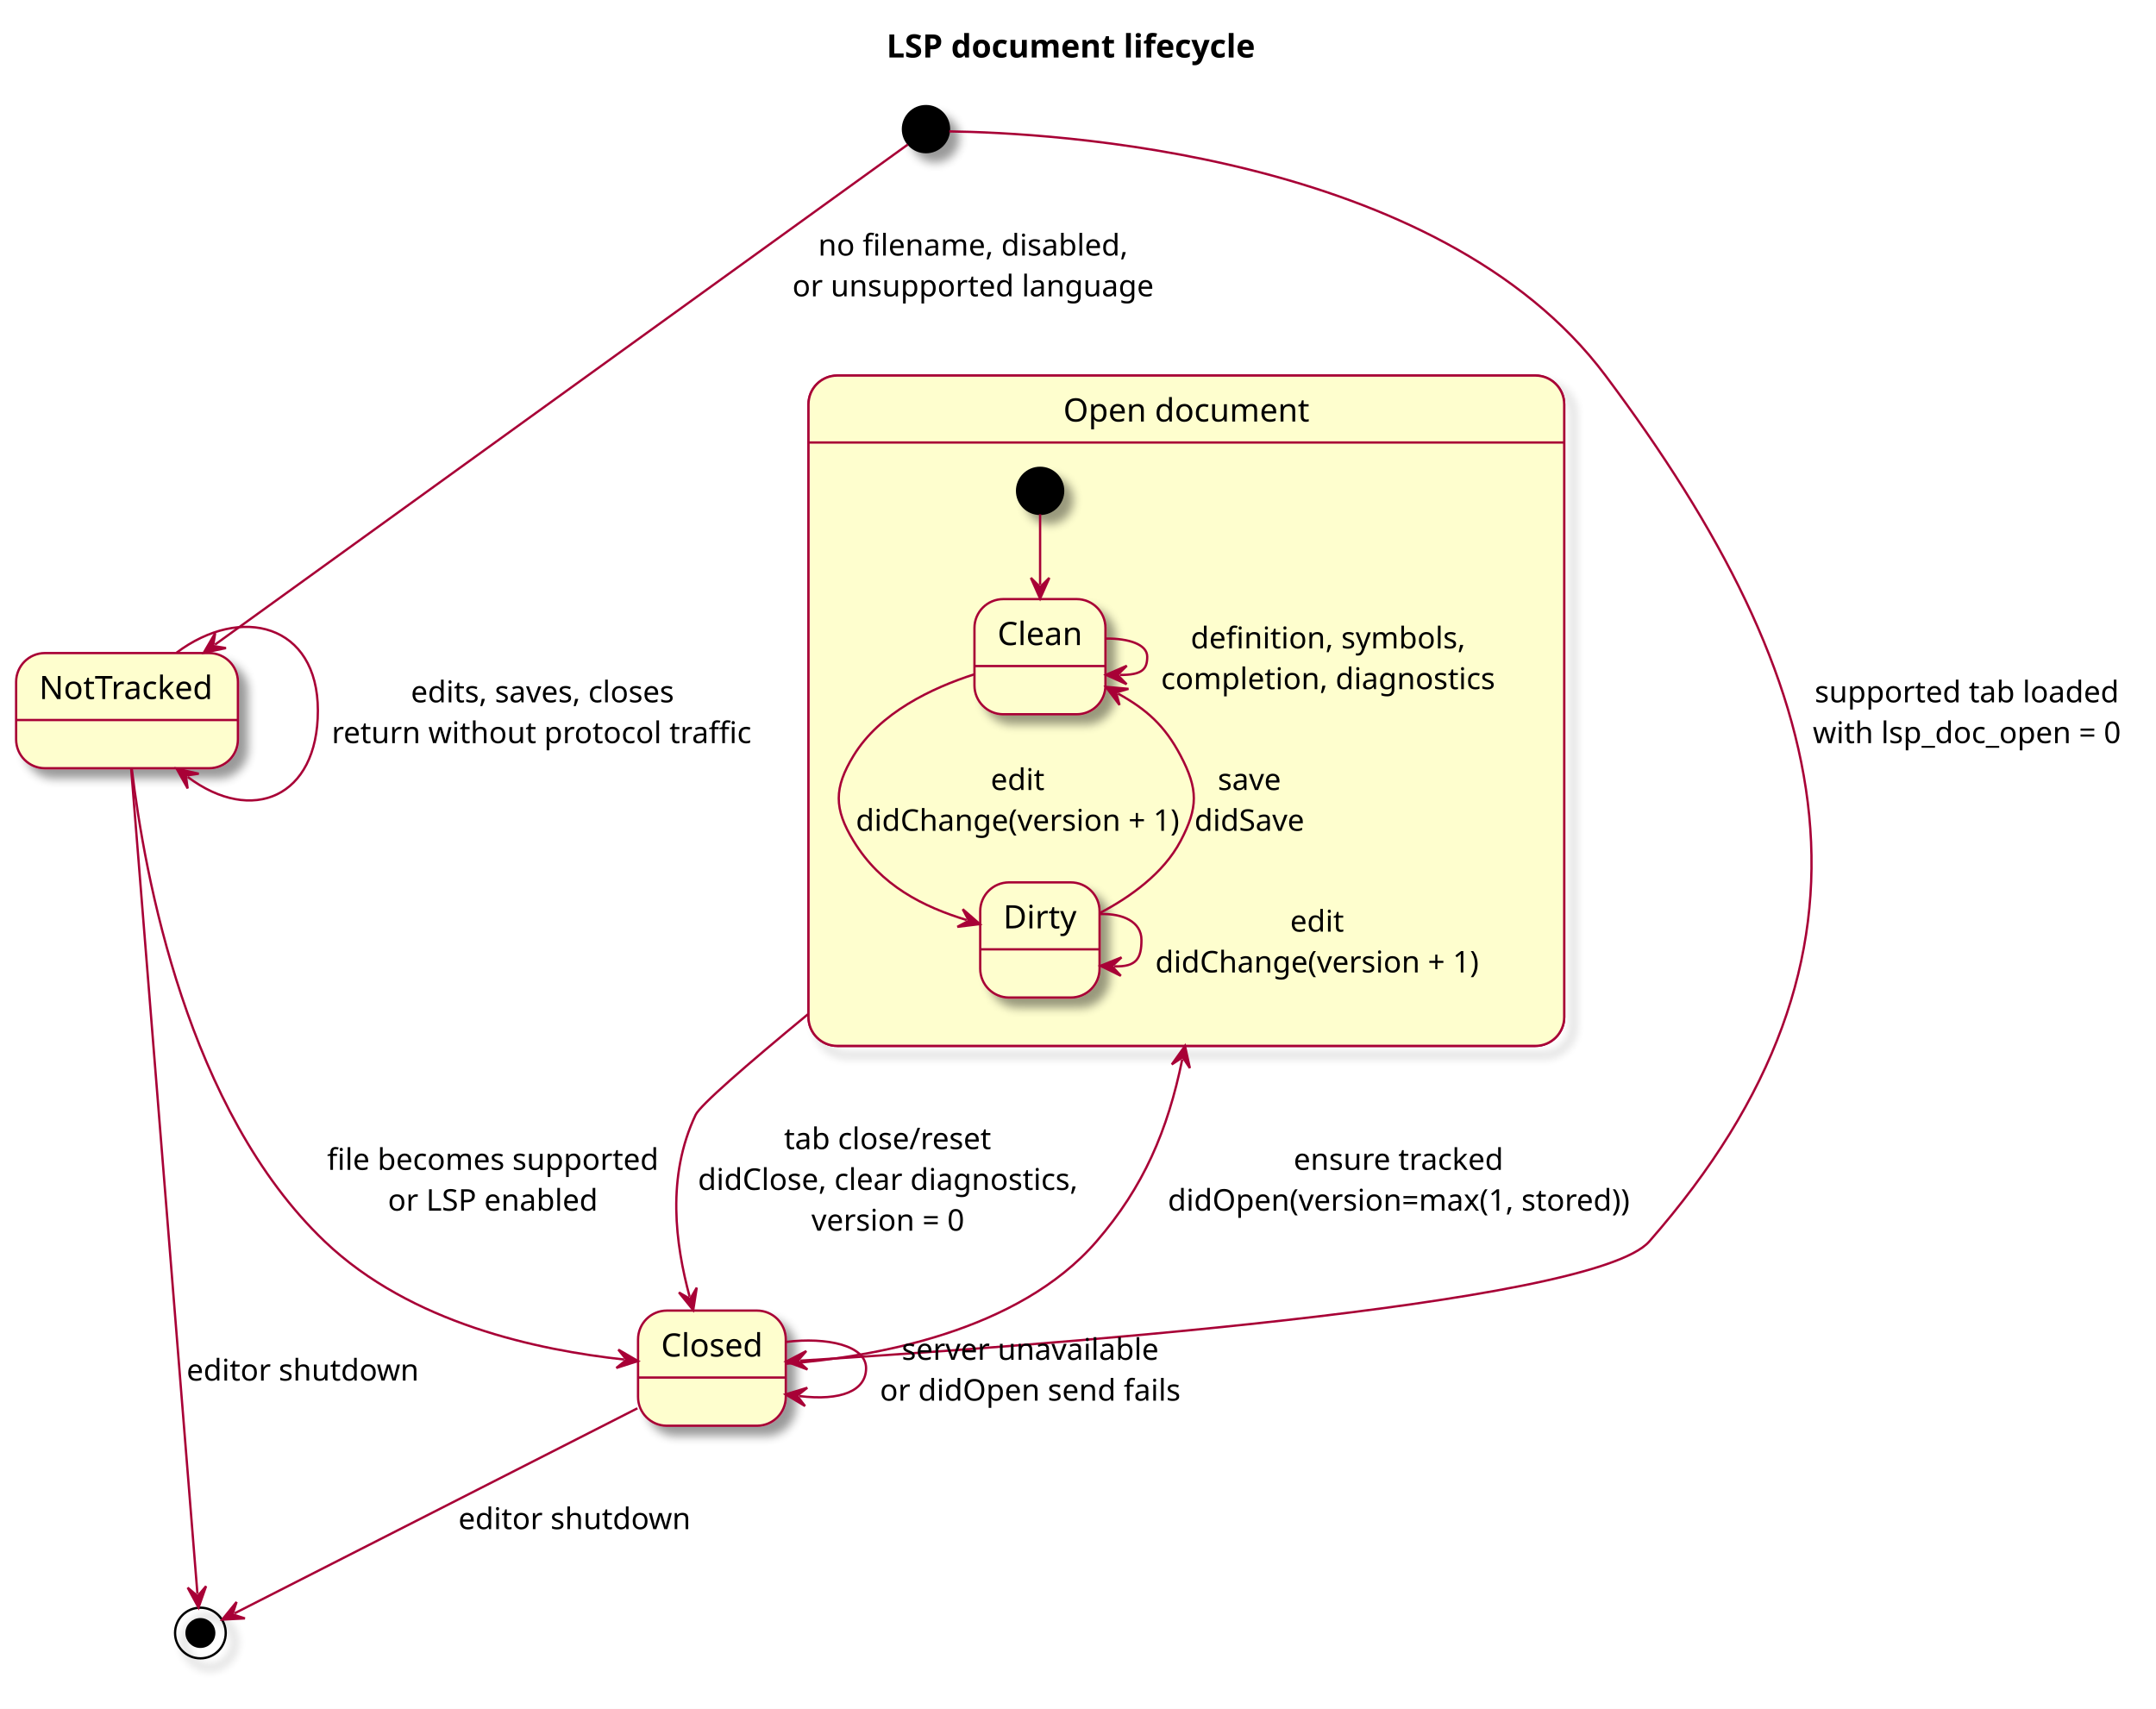
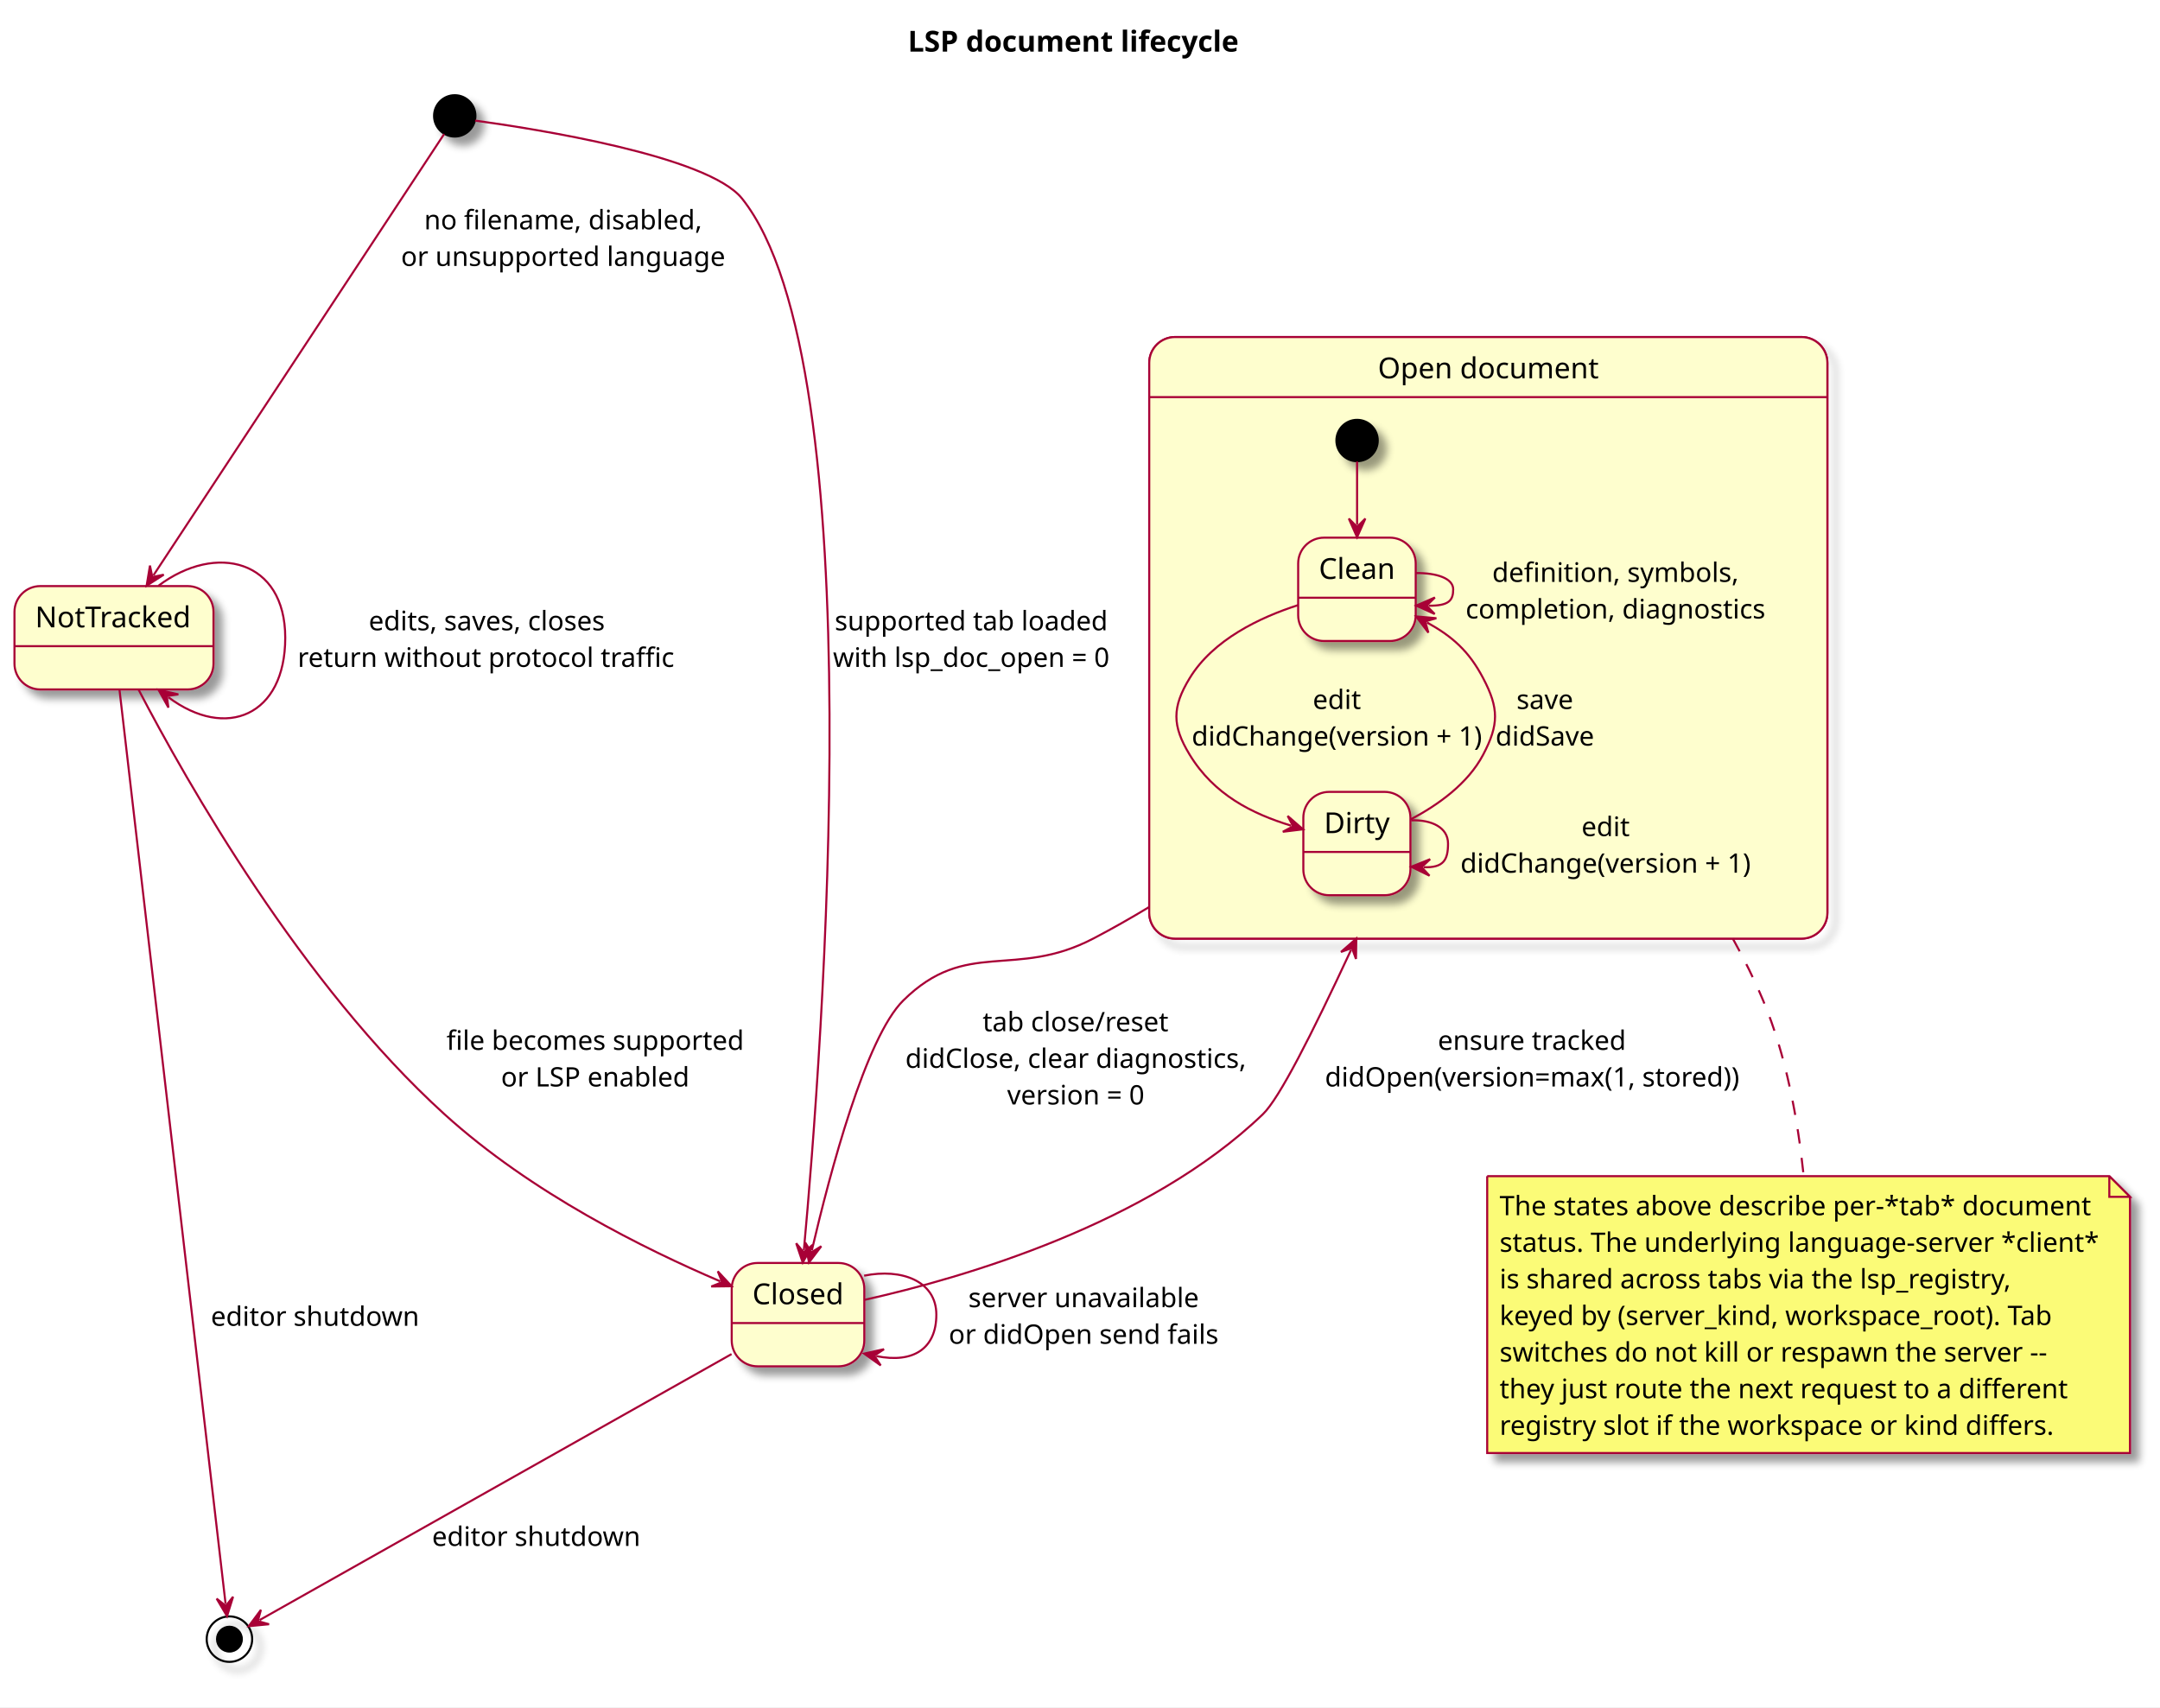
- <svg xmlns="http://www.w3.org/2000/svg" contentStyleType="text/css" data-diagram-type="STATE" height="742px" preserveAspectRatio="none" style="width:936px;height:742px;background:#FFFFFF;" version="1.1" viewBox="0 0 936 742" width="936px" zoomAndPan="magnify">
+ <svg xmlns="http://www.w3.org/2000/svg" contentStyleType="text/css" data-diagram-type="STATE" height="826px" preserveAspectRatio="none" style="width:1045px;height:826px;background:#FFFFFF;" version="1.1" viewBox="0 0 1045 826" width="1045px" zoomAndPan="magnify">
  <defs>
-     <filter height="300%" id="f17mdvkjv52djh" width="300%" x="-1" y="-1">
+     <filter height="300%" id="f1p2zhno1vij2j" width="300%" x="-1" y="-1">
      <feGaussianBlur result="blurOut" stdDeviation="2" />
      <feColorMatrix in="blurOut" result="blurOut2" type="matrix" values="0 0 0 0 0 0 0 0 0 0 0 0 0 0 0 0 0 0 .4 0" />
      <feOffset dx="4" dy="4" in="blurOut2" result="blurOut3" />
      <feBlend in="SourceGraphic" in2="blurOut3" mode="normal" />
    </filter>
  </defs>
  <rect width="100%" height="100%" fill="#FFFFFF" />
  <g>
    <g class="title" data-source-line="3">
-       <text fill="#000000" font-family="sans-serif" font-size="14" font-weight="700" lengthAdjust="spacing" textLength="160.047" x="384.855" y="24.966">LSP document lifecycle</text>
+       <text fill="#000000" font-family="sans-serif" font-size="14" font-weight="700" lengthAdjust="spacing" textLength="160.047" x="439.215" y="24.966">LSP document lifecycle</text>
    </g>
-     <rect fill="none" filter="url(#f17mdvkjv52djh)" height="291.068" rx="12.5" ry="12.5" style="stroke:#A80036;stroke-width:1;" width="328.078" x="351" y="163.068" />
-     <path d="M363.5,163.068 L666.578,163.068 A12.5,12.5 0 0 1 679.078,175.568 L679.078,192.136 L351,192.136 L351,175.568 A12.5,12.5 0 0 1 363.5,163.068" fill="#FEFECE" />
-     <path d="M351,192.136 L679.078,192.136 L679.078,441.636 A12.5,12.5 0 0 1 666.578,454.136 L363.5,454.136 A12.5,12.5 0 0 1 351,441.636 L351,192.136" fill="#FEFECE" />
-     <rect fill="none" height="291.068" rx="12.5" ry="12.5" style="stroke:#A80036;stroke-width:1;" width="328.078" x="351" y="163.068" />
-     <line style="stroke:#A80036;stroke-width:1;" x1="351" x2="679.078" y1="192.136" y2="192.136" />
-     <text fill="#000000" font-family="sans-serif" font-size="14" lengthAdjust="spacing" textLength="106.876" x="461.601" y="183.034">Open document</text>
+     <rect fill="none" filter="url(#f1p2zhno1vij2j)" height="291.068" rx="12.5" ry="12.5" style="stroke:#A80036;stroke-width:1;" width="328.078" x="556" y="163.068" />
+     <path d="M568.5,163.068 L871.578,163.068 A12.5,12.5 0 0 1 884.078,175.568 L884.078,192.136 L556,192.136 L556,175.568 A12.5,12.5 0 0 1 568.5,163.068" fill="#FEFECE" />
+     <path d="M556,192.136 L884.078,192.136 L884.078,441.636 A12.5,12.5 0 0 1 871.578,454.136 L568.5,454.136 A12.5,12.5 0 0 1 556,441.636 L556,192.136" fill="#FEFECE" />
+     <rect fill="none" height="291.068" rx="12.5" ry="12.5" style="stroke:#A80036;stroke-width:1;" width="328.078" x="556" y="163.068" />
+     <line style="stroke:#A80036;stroke-width:1;" x1="556" x2="884.078" y1="192.136" y2="192.136" />
+     <text fill="#000000" font-family="sans-serif" font-size="14" lengthAdjust="spacing" textLength="106.876" x="666.601" y="183.034">Open document</text>
    <g class="start_entity" data-qualified-name="Open..start.Open" data-source-line="15" id="ent0011">
-       <ellipse cx="451.55" cy="213.136" fill="#000000" filter="url(#f17mdvkjv52djh)" rx="10" ry="10" style="stroke:#000000;stroke-width:1;" />
+       <ellipse cx="656.55" cy="213.136" fill="#000000" filter="url(#f1p2zhno1vij2j)" rx="10" ry="10" style="stroke:#000000;stroke-width:1;" />
    </g>
    <g class="entity" data-qualified-name="Open.Clean" id="ent0012">
-       <rect fill="#FEFECE" filter="url(#f17mdvkjv52djh)" height="50" rx="12.5" ry="12.5" style="stroke:#A80036;stroke-width:1;" width="56.862" x="423.05" y="260.136" />
-       <line style="stroke:#A80036;stroke-width:1;" x1="423.05" x2="479.912" y1="289.204" y2="289.204" />
-       <text fill="#000000" font-family="sans-serif" font-size="14" lengthAdjust="spacing" textLength="36.862" x="433.05" y="280.102">Clean</text>
+       <rect fill="#FEFECE" filter="url(#f1p2zhno1vij2j)" height="50" rx="12.5" ry="12.5" style="stroke:#A80036;stroke-width:1;" width="56.862" x="628.05" y="260.136" />
+       <line style="stroke:#A80036;stroke-width:1;" x1="628.05" x2="684.912" y1="289.204" y2="289.204" />
+       <text fill="#000000" font-family="sans-serif" font-size="14" lengthAdjust="spacing" textLength="36.862" x="638.05" y="280.102">Clean</text>
    </g>
    <g class="entity" data-qualified-name="Open.Dirty" id="ent0014">
-       <rect fill="#FEFECE" filter="url(#f17mdvkjv52djh)" height="50" rx="12.5" ry="12.5" style="stroke:#A80036;stroke-width:1;" width="51.808" x="425.55" y="383.136" />
-       <line style="stroke:#A80036;stroke-width:1;" x1="425.55" x2="477.358" y1="412.204" y2="412.204" />
-       <text fill="#000000" font-family="sans-serif" font-size="14" lengthAdjust="spacing" textLength="31.808" x="435.55" y="403.102">Dirty</text>
+       <rect fill="#FEFECE" filter="url(#f1p2zhno1vij2j)" height="50" rx="12.5" ry="12.5" style="stroke:#A80036;stroke-width:1;" width="51.808" x="630.55" y="383.136" />
+       <line style="stroke:#A80036;stroke-width:1;" x1="630.55" x2="682.358" y1="412.204" y2="412.204" />
+       <text fill="#000000" font-family="sans-serif" font-size="14" lengthAdjust="spacing" textLength="31.808" x="640.55" y="403.102">Dirty</text>
    </g>
    <g class="link" data-entity-1="ent0011" data-entity-2="ent0012" data-link-type="dependency" data-source-line="15" id="lnk13">
-       <path d="M451.55,223.286 C451.55,232.556 451.55,241.276 451.55,253.916" fill="none" id="*start*Open-to-Clean" style="stroke:#A80036;stroke-width:1;" />
-       <polygon fill="#A80036" points="451.55,259.916,455.55,250.916,451.55,254.916,447.55,250.916,451.55,259.916" style="stroke:#A80036;stroke-width:1;" />
+       <path d="M656.55,223.286 C656.55,232.556 656.55,241.276 656.55,253.916" fill="none" id="*start*Open-to-Clean" style="stroke:#A80036;stroke-width:1;" />
+       <polygon fill="#A80036" points="656.55,259.916,660.55,250.916,656.55,254.916,652.55,250.916,656.55,259.916" style="stroke:#A80036;stroke-width:1;" />
    </g>
    <g class="link" data-entity-1="ent0012" data-entity-2="ent0014" data-link-type="dependency" data-source-line="16" id="lnk15">
-       <path d="M423.02,292.776 C404.55,298.716 381.9,309.456 370.55,328.136 C362,342.186 362,351.086 370.55,365.136 C382.4,384.626 400.803,393.721 419.663,399.49" fill="none" id="Clean-to-Dirty" style="stroke:#A80036;stroke-width:1;" />
-       <polygon fill="#A80036" points="425.4,401.246,417.964,394.788,420.619,399.783,415.623,402.438,425.4,401.246" style="stroke:#A80036;stroke-width:1;" />
-       <text fill="#000000" font-family="sans-serif" font-size="13" lengthAdjust="spacing" textLength="23.374" x="430.096" y="343.033">edit</text>
-       <text fill="#000000" font-family="sans-serif" font-size="13" lengthAdjust="spacing" textLength="140.465" x="371.55" y="360.739">didChange(version + 1)</text>
+       <path d="M628.02,292.776 C609.55,298.716 586.9,309.456 575.55,328.136 C567,342.186 567,351.086 575.55,365.136 C587.4,384.626 605.803,393.721 624.663,399.49" fill="none" id="Clean-to-Dirty" style="stroke:#A80036;stroke-width:1;" />
+       <polygon fill="#A80036" points="630.4,401.246,622.964,394.788,625.619,399.783,620.624,402.438,630.4,401.246" style="stroke:#A80036;stroke-width:1;" />
+       <text fill="#000000" font-family="sans-serif" font-size="13" lengthAdjust="spacing" textLength="23.374" x="635.096" y="343.033">edit</text>
+       <text fill="#000000" font-family="sans-serif" font-size="13" lengthAdjust="spacing" textLength="140.465" x="576.55" y="360.739">didChange(version + 1)</text>
    </g>
    <g class="link" data-entity-1="ent0014" data-entity-2="ent0014" data-link-type="dependency" data-source-line="17" id="lnk16">
-       <path d="M477.75,396.906 C487.51,396.546 495.55,400.286 495.55,408.136 C495.55,415.986 493.506,419.947 483.746,419.587" fill="none" id="Dirty-to-Dirty" style="stroke:#A80036;stroke-width:1;" />
-       <polygon fill="#A80036" points="477.75,419.366,486.596,423.695,482.747,419.55,486.891,415.7,477.75,419.366" style="stroke:#A80036;stroke-width:1;" />
-       <text fill="#000000" font-family="sans-serif" font-size="13" lengthAdjust="spacing" textLength="23.374" x="560.096" y="404.533">edit</text>
-       <text fill="#000000" font-family="sans-serif" font-size="13" lengthAdjust="spacing" textLength="140.465" x="501.55" y="422.239">didChange(version + 1)</text>
+       <path d="M682.75,396.906 C692.51,396.546 700.55,400.286 700.55,408.136 C700.55,415.986 698.506,419.947 688.746,419.587" fill="none" id="Dirty-to-Dirty" style="stroke:#A80036;stroke-width:1;" />
+       <polygon fill="#A80036" points="682.75,419.366,691.596,423.695,687.747,419.55,691.891,415.7,682.75,419.366" style="stroke:#A80036;stroke-width:1;" />
+       <text fill="#000000" font-family="sans-serif" font-size="13" lengthAdjust="spacing" textLength="23.374" x="765.096" y="404.533">edit</text>
+       <text fill="#000000" font-family="sans-serif" font-size="13" lengthAdjust="spacing" textLength="140.465" x="706.55" y="422.239">didChange(version + 1)</text>
    </g>
    <g class="link" data-entity-1="ent0014" data-entity-2="ent0012" data-link-type="dependency" data-source-line="18" id="lnk17">
-       <path d="M477.56,396.406 C490.59,389.546 505.13,379.246 512.55,365.136 C520.2,350.576 520.2,342.696 512.55,328.136 C505.61,314.936 497.677,307.986 485.347,301.146" fill="none" id="Dirty-to-Clean" style="stroke:#A80036;stroke-width:1;" />
-       <polygon fill="#A80036" points="480.1,298.236,486.03,306.1,484.472,300.661,489.911,299.104,480.1,298.236" style="stroke:#A80036;stroke-width:1;" />
-       <text fill="#000000" font-family="sans-serif" font-size="13" lengthAdjust="spacing" textLength="27.456" x="528.677" y="343.033">save</text>
-       <text fill="#000000" font-family="sans-serif" font-size="13" lengthAdjust="spacing" textLength="47.71" x="518.55" y="360.739">didSave</text>
+       <path d="M682.56,396.406 C695.59,389.546 710.13,379.246 717.55,365.136 C725.2,350.576 725.2,342.696 717.55,328.136 C710.61,314.936 702.677,307.986 690.347,301.146" fill="none" id="Dirty-to-Clean" style="stroke:#A80036;stroke-width:1;" />
+       <polygon fill="#A80036" points="685.1,298.236,691.03,306.1,689.472,300.661,694.91,299.104,685.1,298.236" style="stroke:#A80036;stroke-width:1;" />
+       <text fill="#000000" font-family="sans-serif" font-size="13" lengthAdjust="spacing" textLength="27.456" x="733.677" y="343.033">save</text>
+       <text fill="#000000" font-family="sans-serif" font-size="13" lengthAdjust="spacing" textLength="47.71" x="723.55" y="360.739">didSave</text>
    </g>
    <g class="link" data-entity-1="ent0012" data-entity-2="ent0012" data-link-type="dependency" data-source-line="19" id="lnk18">
-       <path d="M480.15,277.266 C490.05,277.176 498.05,279.806 498.05,285.136 C498.05,290.466 496.05,293.15 486.15,293.06" fill="none" id="Clean-to-Clean" style="stroke:#A80036;stroke-width:1;" />
-       <polygon fill="#A80036" points="480.15,293.006,489.113,297.087,485.15,293.051,489.186,289.088,480.15,293.006" style="stroke:#A80036;stroke-width:1;" />
-       <text fill="#000000" font-family="sans-serif" font-size="13" lengthAdjust="spacing" textLength="119.288" x="516.92" y="281.533">definition, symbols,</text>
-       <text fill="#000000" font-family="sans-serif" font-size="13" lengthAdjust="spacing" textLength="145.028" x="504.05" y="299.239">completion, diagnostics</text>
+       <path d="M685.15,277.266 C695.05,277.176 703.05,279.806 703.05,285.136 C703.05,290.466 701.05,293.15 691.15,293.06" fill="none" id="Clean-to-Clean" style="stroke:#A80036;stroke-width:1;" />
+       <polygon fill="#A80036" points="685.15,293.006,694.113,297.087,690.15,293.051,694.186,289.088,685.15,293.006" style="stroke:#A80036;stroke-width:1;" />
+       <text fill="#000000" font-family="sans-serif" font-size="13" lengthAdjust="spacing" textLength="119.288" x="721.92" y="281.533">definition, symbols,</text>
+       <text fill="#000000" font-family="sans-serif" font-size="13" lengthAdjust="spacing" textLength="145.028" x="709.05" y="299.239">completion, diagnostics</text>
    </g>
    <g class="start_entity" data-qualified-name=".start." data-source-line="5" id="ent0002">
-       <ellipse cx="402" cy="56.068" fill="#000000" filter="url(#f17mdvkjv52djh)" rx="10" ry="10" style="stroke:#000000;stroke-width:1;" />
+       <ellipse cx="220" cy="56.068" fill="#000000" filter="url(#f1p2zhno1vij2j)" rx="10" ry="10" style="stroke:#000000;stroke-width:1;" />
    </g>
    <g class="entity" data-qualified-name="NotTracked" id="ent0003">
-       <rect fill="#FEFECE" filter="url(#f17mdvkjv52djh)" height="50" rx="12.5" ry="12.5" style="stroke:#A80036;stroke-width:1;" width="96.286" x="7" y="283.568" />
+       <rect fill="#FEFECE" filter="url(#f1p2zhno1vij2j)" height="50" rx="12.5" ry="12.5" style="stroke:#A80036;stroke-width:1;" width="96.286" x="7" y="283.568" />
      <line style="stroke:#A80036;stroke-width:1;" x1="7" x2="103.286" y1="312.636" y2="312.636" />
      <text fill="#000000" font-family="sans-serif" font-size="14" lengthAdjust="spacing" textLength="76.286" x="17" y="303.534">NotTracked</text>
    </g>
    <g class="entity" data-qualified-name="Closed" id="ent0005">
-       <rect fill="#FEFECE" filter="url(#f17mdvkjv52djh)" height="50" rx="12.5" ry="12.5" style="stroke:#A80036;stroke-width:1;" width="64.142" x="277" y="569.068" />
-       <line style="stroke:#A80036;stroke-width:1;" x1="277" x2="341.142" y1="598.136" y2="598.136" />
-       <text fill="#000000" font-family="sans-serif" font-size="14" lengthAdjust="spacing" textLength="44.142" x="287" y="589.034">Closed</text>
+       <rect fill="#FEFECE" filter="url(#f1p2zhno1vij2j)" height="50" rx="12.5" ry="12.5" style="stroke:#A80036;stroke-width:1;" width="64.142" x="354" y="611.068" />
+       <line style="stroke:#A80036;stroke-width:1;" x1="354" x2="418.142" y1="640.136" y2="640.136" />
+       <text fill="#000000" font-family="sans-serif" font-size="14" lengthAdjust="spacing" textLength="44.142" x="364" y="631.034">Closed</text>
    </g>
    <g class="end_entity" data-qualified-name=".end." data-source-line="23" id="ent0020">
-       <ellipse cx="87" cy="709.068" fill="none" filter="url(#f17mdvkjv52djh)" rx="11" ry="11" style="stroke:#000000;stroke-width:1;" />
-       <ellipse cx="87" cy="709.068" fill="#000000" rx="6" ry="6" style="stroke:#000000;stroke-width:1;" />
+       <ellipse cx="111" cy="793.068" fill="none" filter="url(#f1p2zhno1vij2j)" rx="11" ry="11" style="stroke:#000000;stroke-width:1;" />
+       <ellipse cx="111" cy="793.068" fill="#000000" rx="6" ry="6" style="stroke:#000000;stroke-width:1;" />
+     </g>
+     <g class="entity" data-qualified-name="GMN2" data-source-line="27" id="ent0003">
+       <path d="M719.5,569.068 L719.5,703.01 L1030.478,703.01 L1030.478,579.068 L1020.478,569.068 L719.5,569.068" fill="#FBFB77" filter="url(#f1p2zhno1vij2j)" style="stroke:#A80036;stroke-width:1;" />
+       <path d="M1020.478,569.068 L1020.478,579.068 L1030.478,579.068 L1020.478,569.068" fill="#FBFB77" style="stroke:#A80036;stroke-width:1;" />
+       <text fill="#000000" font-family="sans-serif" font-size="13" lengthAdjust="spacing" textLength="286.429" x="725.5" y="587.965">The states above describe per-*tab* document</text>
+       <text fill="#000000" font-family="sans-serif" font-size="13" lengthAdjust="spacing" textLength="289.978" x="725.5" y="605.671">status. The underlying language-server *client*</text>
+       <text fill="#000000" font-family="sans-serif" font-size="13" lengthAdjust="spacing" textLength="248.651" x="725.5" y="623.377">is shared across tabs via the lsp_registry,</text>
+       <text fill="#000000" font-family="sans-serif" font-size="13" lengthAdjust="spacing" textLength="269.035" x="725.5" y="641.083">keyed by (server_kind, workspace_root). Tab</text>
+       <text fill="#000000" font-family="sans-serif" font-size="13" lengthAdjust="spacing" textLength="265.187" x="725.5" y="658.789">switches do not kill or respawn the server --</text>
+       <text fill="#000000" font-family="sans-serif" font-size="13" lengthAdjust="spacing" textLength="276.211" x="725.5" y="676.495">they just route the next request to a different</text>
+       <text fill="#000000" font-family="sans-serif" font-size="13" lengthAdjust="spacing" textLength="268.398" x="725.5" y="694.201">registry slot if the workspace or kind differs.</text>
    </g>
    <g class="link" data-entity-1="ent0002" data-entity-2="ent0003" data-link-type="dependency" data-source-line="5" id="lnk4">
-       <path d="M394.1,62.768 C353.34,92.188 170.645,224.086 93.325,279.906" fill="none" id="*start*-to-NotTracked" style="stroke:#A80036;stroke-width:1;" />
-       <polygon fill="#A80036" points="88.46,283.418,98.099,281.393,92.514,280.491,93.416,274.907,88.46,283.418" style="stroke:#A80036;stroke-width:1;" />
-       <text fill="#000000" font-family="sans-serif" font-size="13" lengthAdjust="spacing" textLength="134.498" x="355.2" y="110.965">no filename, disabled,</text>
-       <text fill="#000000" font-family="sans-serif" font-size="13" lengthAdjust="spacing" textLength="156.897" x="344" y="128.671">or unsupported language</text>
+       <path d="M214.88,64.838 C193.01,98.038 110.22,223.727 74.24,278.357" fill="none" id="*start*-to-NotTracked" style="stroke:#A80036;stroke-width:1;" />
+       <polygon fill="#A80036" points="70.94,283.368,79.231,278.052,73.69,279.192,72.55,273.651,70.94,283.368" style="stroke:#A80036;stroke-width:1;" />
+       <text fill="#000000" font-family="sans-serif" font-size="13" lengthAdjust="spacing" textLength="134.498" x="205.2" y="110.965">no filename, disabled,</text>
+       <text fill="#000000" font-family="sans-serif" font-size="13" lengthAdjust="spacing" textLength="156.897" x="194" y="128.671">or unsupported language</text>
    </g>
    <g class="link" data-entity-1="ent0002" data-entity-2="ent0005" data-link-type="dependency" data-source-line="6" id="lnk6">
-       <path d="M412.11,57.058 C455.17,57.628 624.45,66.128 697,163.068 C797.26,297.028 826.26,413.208 716,539.068 C691.34,567.218 439.249,585.149 347.299,590.819" fill="none" id="*start*-to-Closed" style="stroke:#A80036;stroke-width:1;" />
-       <polygon fill="#A80036" points="341.31,591.188,350.539,594.626,346.3,590.88,350.047,586.642,341.31,591.188" style="stroke:#A80036;stroke-width:1;" />
-       <text fill="#000000" font-family="sans-serif" font-size="13" lengthAdjust="spacing" textLength="132.08" x="787.838" y="304.965">supported tab loaded</text>
-       <text fill="#000000" font-family="sans-serif" font-size="13" lengthAdjust="spacing" textLength="133.757" x="787" y="322.671">with lsp_doc_open = 0</text>
+       <path d="M229.85,58.348 C258.77,62.308 342.5,75.398 359,96.068 C423.3,176.618 397.57,510.813 388.91,604.893" fill="none" id="*start*-to-Closed" style="stroke:#A80036;stroke-width:1;" />
+       <polygon fill="#A80036" points="388.36,610.868,393.168,602.273,388.818,605.889,385.202,601.539,388.36,610.868" style="stroke:#A80036;stroke-width:1;" />
+       <text fill="#000000" font-family="sans-serif" font-size="13" lengthAdjust="spacing" textLength="132.08" x="403.839" y="304.965">supported tab loaded</text>
+       <text fill="#000000" font-family="sans-serif" font-size="13" lengthAdjust="spacing" textLength="133.757" x="403" y="322.671">with lsp_doc_open = 0</text>
    </g>
    <g class="link" data-entity-1="ent0003" data-entity-2="ent0003" data-link-type="dependency" data-source-line="8" id="lnk7">
      <path d="M76.68,283.388 C104.56,262.468 138,270.868 138,308.568 C138,346.268 109.359,358.269 81.479,337.349" fill="none" id="NotTracked-to-NotTracked" style="stroke:#A80036;stroke-width:1;" />
      <polygon fill="#A80036" points="76.68,333.748,81.478,342.349,80.679,336.749,86.279,335.95,76.68,333.748" style="stroke:#A80036;stroke-width:1;" />
      <text fill="#000000" font-family="sans-serif" font-size="13" lengthAdjust="spacing" textLength="114.257" x="178.372" y="304.965">edits, saves, closes</text>
      <text fill="#000000" font-family="sans-serif" font-size="13" lengthAdjust="spacing" textLength="183.001" x="144" y="322.671">return without protocol traffic</text>
    </g>
    <g class="link" data-entity-1="ent0003" data-entity-2="ent0005" data-link-type="dependency" data-source-line="9" id="lnk8">
-       <path d="M57.22,333.768 C62.77,380.208 81.41,482.248 141,539.068 C178.47,574.798 233.716,586.234 270.996,590.324" fill="none" id="NotTracked-to-Closed" style="stroke:#A80036;stroke-width:1;" />
-       <polygon fill="#A80036" points="276.96,590.978,268.45,586.02,271.99,590.433,267.577,593.973,276.96,590.978" style="stroke:#A80036;stroke-width:1;" />
-       <text fill="#000000" font-family="sans-serif" font-size="13" lengthAdjust="spacing" textLength="143.923" x="142" y="507.965">file becomes supported</text>
-       <text fill="#000000" font-family="sans-serif" font-size="13" lengthAdjust="spacing" textLength="91.143" x="168.39" y="525.671">or LSP enabled</text>
+       <path d="M67.05,333.678 C90.47,378.648 145.93,476.408 215,539.068 C257.24,577.388 311.895,604.295 348.445,619.955" fill="none" id="NotTracked-to-Closed" style="stroke:#A80036;stroke-width:1;" />
+       <polygon fill="#A80036" points="353.96,622.318,347.263,615.097,349.364,620.349,344.112,622.45,353.96,622.318" style="stroke:#A80036;stroke-width:1;" />
+       <text fill="#000000" font-family="sans-serif" font-size="13" lengthAdjust="spacing" textLength="143.923" x="216" y="507.965">file becomes supported</text>
+       <text fill="#000000" font-family="sans-serif" font-size="13" lengthAdjust="spacing" textLength="91.143" x="242.39" y="525.671">or LSP enabled</text>
    </g>
    <g class="link" data-entity-1="ent0005" data-entity-2="ent0002" data-link-type="dependency" data-source-line="11" id="lnk9">
-       <path d="M341.07,592.168 C379.22,589.268 442.01,578.358 476,539.068 C496.49,515.378 506.949,490.877 513.249,460.036" fill="none" id="Closed-to-Open" style="stroke:#A80036;stroke-width:1;" />
-       <polygon fill="#A80036" points="514.45,454.158,508.73,462.175,513.449,459.057,516.568,463.776,514.45,454.158" style="stroke:#A80036;stroke-width:1;" />
-       <text fill="#000000" font-family="sans-serif" font-size="13" lengthAdjust="spacing" textLength="91.572" x="561.607" y="507.965">ensure tracked</text>
-       <text fill="#000000" font-family="sans-serif" font-size="13" lengthAdjust="spacing" textLength="200.785" x="507" y="525.671">didOpen(version=max(1, stored))</text>
+       <path d="M418.35,628.888 C466.04,618.258 555.57,592.318 611,539.068 C618.87,531.508 634.431,500.909 653.651,459.559" fill="none" id="Closed-to-Open" style="stroke:#A80036;stroke-width:1;" />
+       <polygon fill="#A80036" points="656.18,454.118,648.759,460.593,654.072,458.652,656.014,463.965,656.18,454.118" style="stroke:#A80036;stroke-width:1;" />
+       <text fill="#000000" font-family="sans-serif" font-size="13" lengthAdjust="spacing" textLength="91.572" x="695.607" y="507.965">ensure tracked</text>
+       <text fill="#000000" font-family="sans-serif" font-size="13" lengthAdjust="spacing" textLength="200.785" x="641" y="525.671">didOpen(version=max(1, stored))</text>
    </g>
    <g class="link" data-entity-1="ent0002" data-entity-2="ent0005" data-link-type="dependency" data-source-line="22" id="lnk19">
-       <path d="M350.84,440.318 C323.89,462.578 303.96,479.918 302,484.068 C289.26,510.978 293.224,540.083 299.394,563.053" fill="none" id="Open-to-Closed" style="stroke:#A80036;stroke-width:1;" />
-       <polygon fill="#A80036" points="300.95,568.848,302.478,559.118,299.653,564.019,294.752,561.194,300.95,568.848" style="stroke:#A80036;stroke-width:1;" />
-       <text fill="#000000" font-family="sans-serif" font-size="13" lengthAdjust="spacing" textLength="90.168" x="340.382" y="498.965">tab close/reset</text>
-       <text fill="#000000" font-family="sans-serif" font-size="13" lengthAdjust="spacing" textLength="164.931" x="303" y="516.671">didClose, clear diagnostics,</text>
-       <text fill="#000000" font-family="sans-serif" font-size="13" lengthAdjust="spacing" textLength="66.417" x="352.257" y="534.377">version = 0</text>
+       <path d="M555.79,438.948 C546.89,444.318 537.94,449.398 529,454.068 C490.88,473.988 467.57,453.818 437,484.068 C418.81,502.068 401.638,567.066 392.758,604.976" fill="none" id="Open-to-Closed" style="stroke:#A80036;stroke-width:1;" />
+       <polygon fill="#A80036" points="391.39,610.818,397.337,602.967,392.53,605.95,389.548,601.143,391.39,610.818" style="stroke:#A80036;stroke-width:1;" />
+       <text fill="#000000" font-family="sans-serif" font-size="13" lengthAdjust="spacing" textLength="90.168" x="475.382" y="498.965">tab close/reset</text>
+       <text fill="#000000" font-family="sans-serif" font-size="13" lengthAdjust="spacing" textLength="164.931" x="438" y="516.671">didClose, clear diagnostics,</text>
+       <text fill="#000000" font-family="sans-serif" font-size="13" lengthAdjust="spacing" textLength="66.417" x="487.257" y="534.377">version = 0</text>
    </g>
    <g class="link" data-entity-1="ent0005" data-entity-2="ent0005" data-link-type="dependency" data-source-line="12" id="lnk10">
-       <path d="M341.06,582.688 C359.2,580.458 376,584.258 376,594.068 C376,603.878 365.155,608.41 347.015,606.18" fill="none" id="Closed-to-Closed" style="stroke:#A80036;stroke-width:1;" />
-       <polygon fill="#A80036" points="341.06,605.448,349.505,610.516,346.023,606.058,350.481,602.576,341.06,605.448" style="stroke:#A80036;stroke-width:1;" />
-       <text fill="#000000" font-family="sans-serif" font-size="13" lengthAdjust="spacing" textLength="111.553" x="391.483" y="590.465">server unavailable</text>
-       <text fill="#000000" font-family="sans-serif" font-size="13" lengthAdjust="spacing" textLength="130.52" x="382" y="608.171">or didOpen send fails</text>
+       <path d="M418.06,617.218 C436.2,613.528 453,619.818 453,636.068 C453,652.318 442.08,659.804 423.94,656.114" fill="none" id="Closed-to-Closed" style="stroke:#A80036;stroke-width:1;" />
+       <polygon fill="#A80036" points="418.06,654.918,426.082,660.632,422.96,655.915,427.677,652.792,418.06,654.918" style="stroke:#A80036;stroke-width:1;" />
+       <text fill="#000000" font-family="sans-serif" font-size="13" lengthAdjust="spacing" textLength="111.553" x="468.483" y="632.465">server unavailable</text>
+       <text fill="#000000" font-family="sans-serif" font-size="13" lengthAdjust="spacing" textLength="130.52" x="459" y="650.171">or didOpen send fails</text>
    </g>
    <g class="link" data-entity-1="ent0005" data-entity-2="ent0020" data-link-type="dependency" data-source-line="23" id="lnk21">
-       <path d="M276.72,611.498 C225.25,637.698 132.607,684.856 101.837,700.516" fill="none" id="Closed-to-*end*" style="stroke:#A80036;stroke-width:1;" />
-       <polygon fill="#A80036" points="96.49,703.238,106.325,702.721,100.946,700.97,102.697,695.591,96.49,703.238" style="stroke:#A80036;stroke-width:1;" />
-       <text fill="#000000" font-family="sans-serif" font-size="13" lengthAdjust="spacing" textLength="101.088" x="199" y="663.965">editor shutdown</text>
+       <path d="M353.92,655.148 C291.58,690.288 162.207,763.202 125.587,783.842" fill="none" id="Closed-to-*end*" style="stroke:#A80036;stroke-width:1;" />
+       <polygon fill="#A80036" points="120.36,786.788,130.164,785.854,124.716,784.333,126.236,778.884,120.36,786.788" style="stroke:#A80036;stroke-width:1;" />
+       <text fill="#000000" font-family="sans-serif" font-size="13" lengthAdjust="spacing" textLength="101.088" x="209" y="747.965">editor shutdown</text>
    </g>
    <g class="link" data-entity-1="ent0003" data-entity-2="ent0020" data-link-type="dependency" data-source-line="24" id="lnk22">
-       <path d="M56.93,333.598 C63.08,410.168 81.571,640.397 85.711,692.047" fill="none" id="NotTracked-to-*end*" style="stroke:#A80036;stroke-width:1;" />
-       <polygon fill="#A80036" points="86.19,698.028,89.458,688.737,85.79,693.044,81.484,689.376,86.19,698.028" style="stroke:#A80036;stroke-width:1;" />
-       <text fill="#000000" font-family="sans-serif" font-size="13" lengthAdjust="spacing" textLength="101.088" x="81" y="599.465">editor shutdown</text>
+       <path d="M57.82,333.828 C68.04,421.918 102.278,716.918 109.138,775.998" fill="none" id="NotTracked-to-*end*" style="stroke:#A80036;stroke-width:1;" />
+       <polygon fill="#A80036" points="109.83,781.958,112.765,772.557,109.253,776.991,104.819,773.479,109.83,781.958" style="stroke:#A80036;stroke-width:1;" />
+       <text fill="#000000" font-family="sans-serif" font-size="13" lengthAdjust="spacing" textLength="101.088" x="102" y="641.465">editor shutdown</text>
+     </g>
+     <g class="link" data-entity-1="ent0002" data-entity-2="ent0003" data-link-type="association" data-source-line="27" id="lnk4">
+       <path d="M838.31,454.098 C843.79,463.948 848.76,473.968 853,484.068 C864.14,510.568 869.79,541.728 872.6,568.838" fill="none" id="Open-GMN2" style="stroke:#A80036;stroke-width:1;stroke-dasharray:7,7;" />
    </g>
  </g>
</svg>
